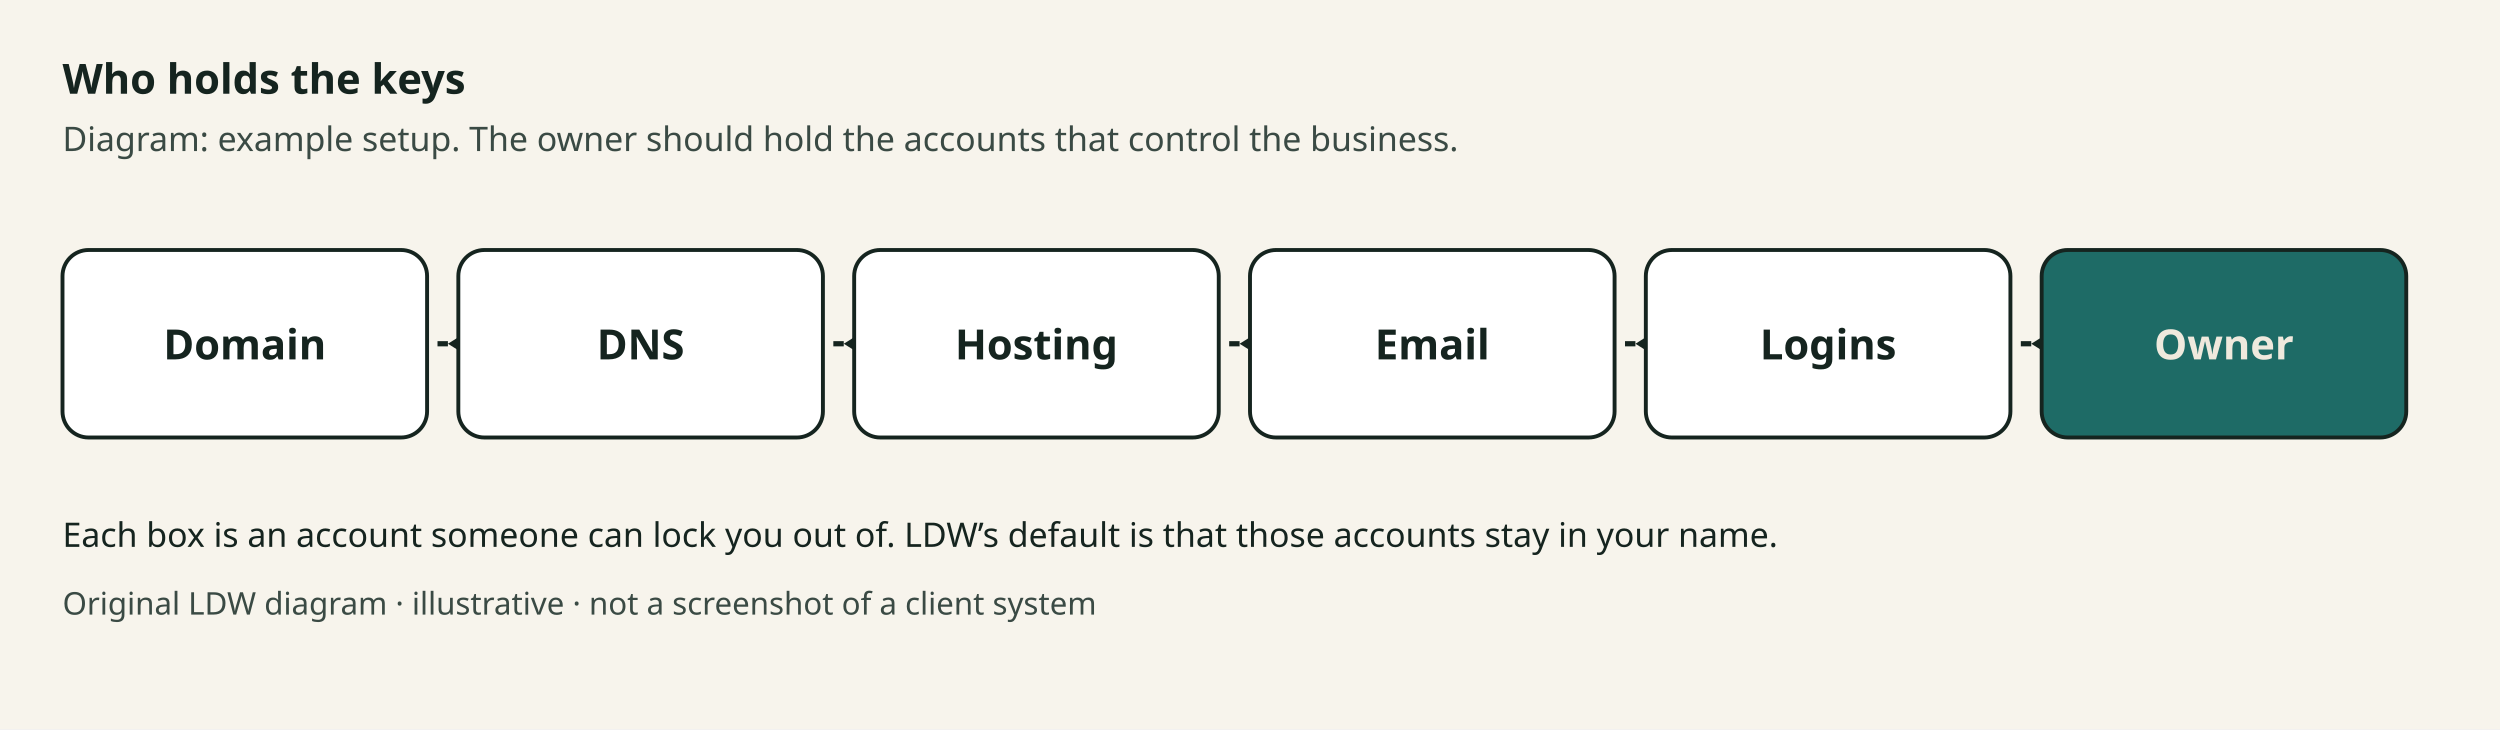
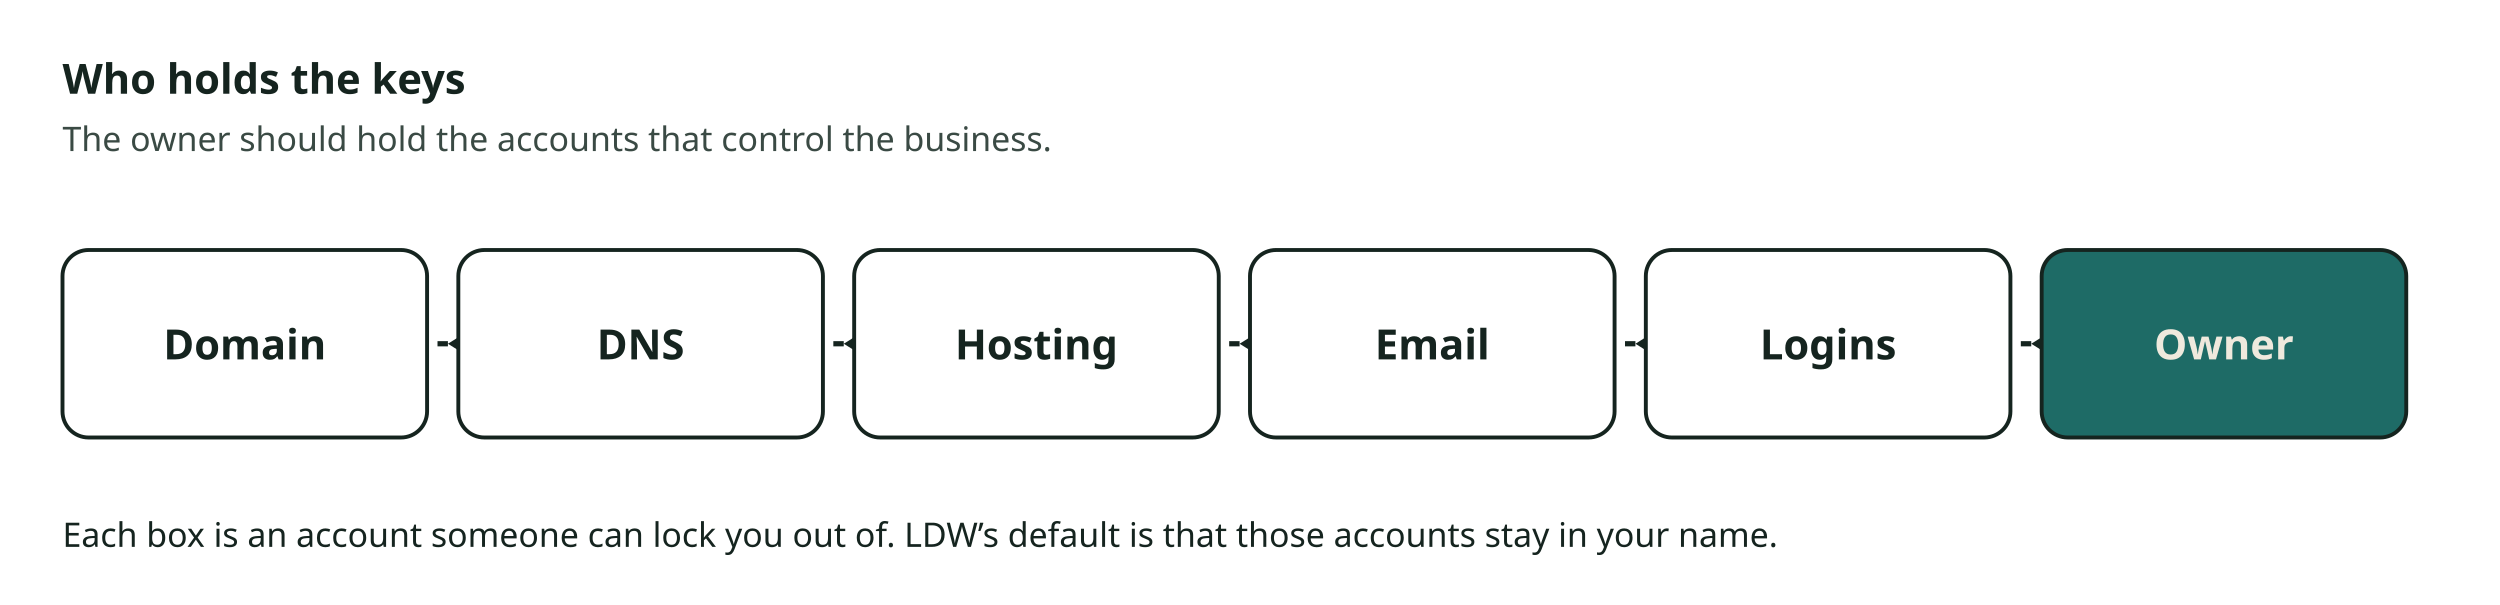
- <svg xmlns="http://www.w3.org/2000/svg" viewBox="0 0 960 280" role="img" aria-labelledby="keys-title keys-desc">
-   <rect width="960" height="280" fill="#F7F4EC" />
+ <svg xmlns="http://www.w3.org/2000/svg" viewBox="0 0 960 232" role="img" aria-labelledby="keys-title keys-desc">
+   <rect width="960" height="280" fill="#FFFFFF" />
  <text x="24" y="36" fill="#15241F" font-family="Manrope, system-ui, sans-serif" font-size="16" font-weight="800">Who holds the keys</text>
-   <text x="24" y="58" fill="#3A4A44" font-family="Manrope, system-ui, sans-serif" font-size="13">Diagram: example setup. The owner should hold the accounts that control the business.</text>
+   <text x="24" y="58" fill="#3A4A44" font-family="Manrope, system-ui, sans-serif" font-size="13">The owner should hold the accounts that control the business.</text>
  <rect x="24" y="96" width="140" height="72" rx="10" fill="#FFFFFF" stroke="#15241F" stroke-width="1.5" />
  <text x="94" y="138" text-anchor="middle" fill="#15241F" font-family="Manrope, system-ui, sans-serif" font-size="16" font-weight="750">Domain</text>
  <path d="M168 132 H172" stroke="#15241F" stroke-width="2" />
  <path d="M172 132 l8 -5 v10 z" fill="#15241F" />
  <rect x="176" y="96" width="140" height="72" rx="10" fill="#FFFFFF" stroke="#15241F" stroke-width="1.5" />
  <text x="246" y="138" text-anchor="middle" fill="#15241F" font-family="Manrope, system-ui, sans-serif" font-size="16" font-weight="750">DNS</text>
  <path d="M320 132 H324" stroke="#15241F" stroke-width="2" />
  <path d="M324 132 l8 -5 v10 z" fill="#15241F" />
  <rect x="328" y="96" width="140" height="72" rx="10" fill="#FFFFFF" stroke="#15241F" stroke-width="1.5" />
  <text x="398" y="138" text-anchor="middle" fill="#15241F" font-family="Manrope, system-ui, sans-serif" font-size="16" font-weight="750">Hosting</text>
  <path d="M472 132 H476" stroke="#15241F" stroke-width="2" />
  <path d="M476 132 l8 -5 v10 z" fill="#15241F" />
  <rect x="480" y="96" width="140" height="72" rx="10" fill="#FFFFFF" stroke="#15241F" stroke-width="1.5" />
  <text x="550" y="138" text-anchor="middle" fill="#15241F" font-family="Manrope, system-ui, sans-serif" font-size="16" font-weight="750">Email</text>
  <path d="M624 132 H628" stroke="#15241F" stroke-width="2" />
  <path d="M628 132 l8 -5 v10 z" fill="#15241F" />
  <rect x="632" y="96" width="140" height="72" rx="10" fill="#FFFFFF" stroke="#15241F" stroke-width="1.5" />
  <text x="702" y="138" text-anchor="middle" fill="#15241F" font-family="Manrope, system-ui, sans-serif" font-size="16" font-weight="750">Logins</text>
  <path d="M776 132 H780" stroke="#15241F" stroke-width="2" />
  <path d="M780 132 l8 -5 v10 z" fill="#15241F" />
  <rect x="784" y="96" width="140" height="72" rx="10" fill="#1E6B66" stroke="#15241F" stroke-width="1.5" />
  <text x="854" y="138" text-anchor="middle" fill="#EFE9DD" font-family="Manrope, system-ui, sans-serif" font-size="16" font-weight="750">Owner</text>
  <text x="24" y="210" fill="#15241F" font-family="Manrope, system-ui, sans-serif" font-size="13">Each box is an account someone can lock you out of. LDW’s default is that those accounts stay in your name.</text>
-   <text x="24" y="236" fill="#3A4A44" font-family="Manrope, system-ui, sans-serif" font-size="12">Original LDW diagram · illustrative · not a screenshot of a client system</text>
</svg>
